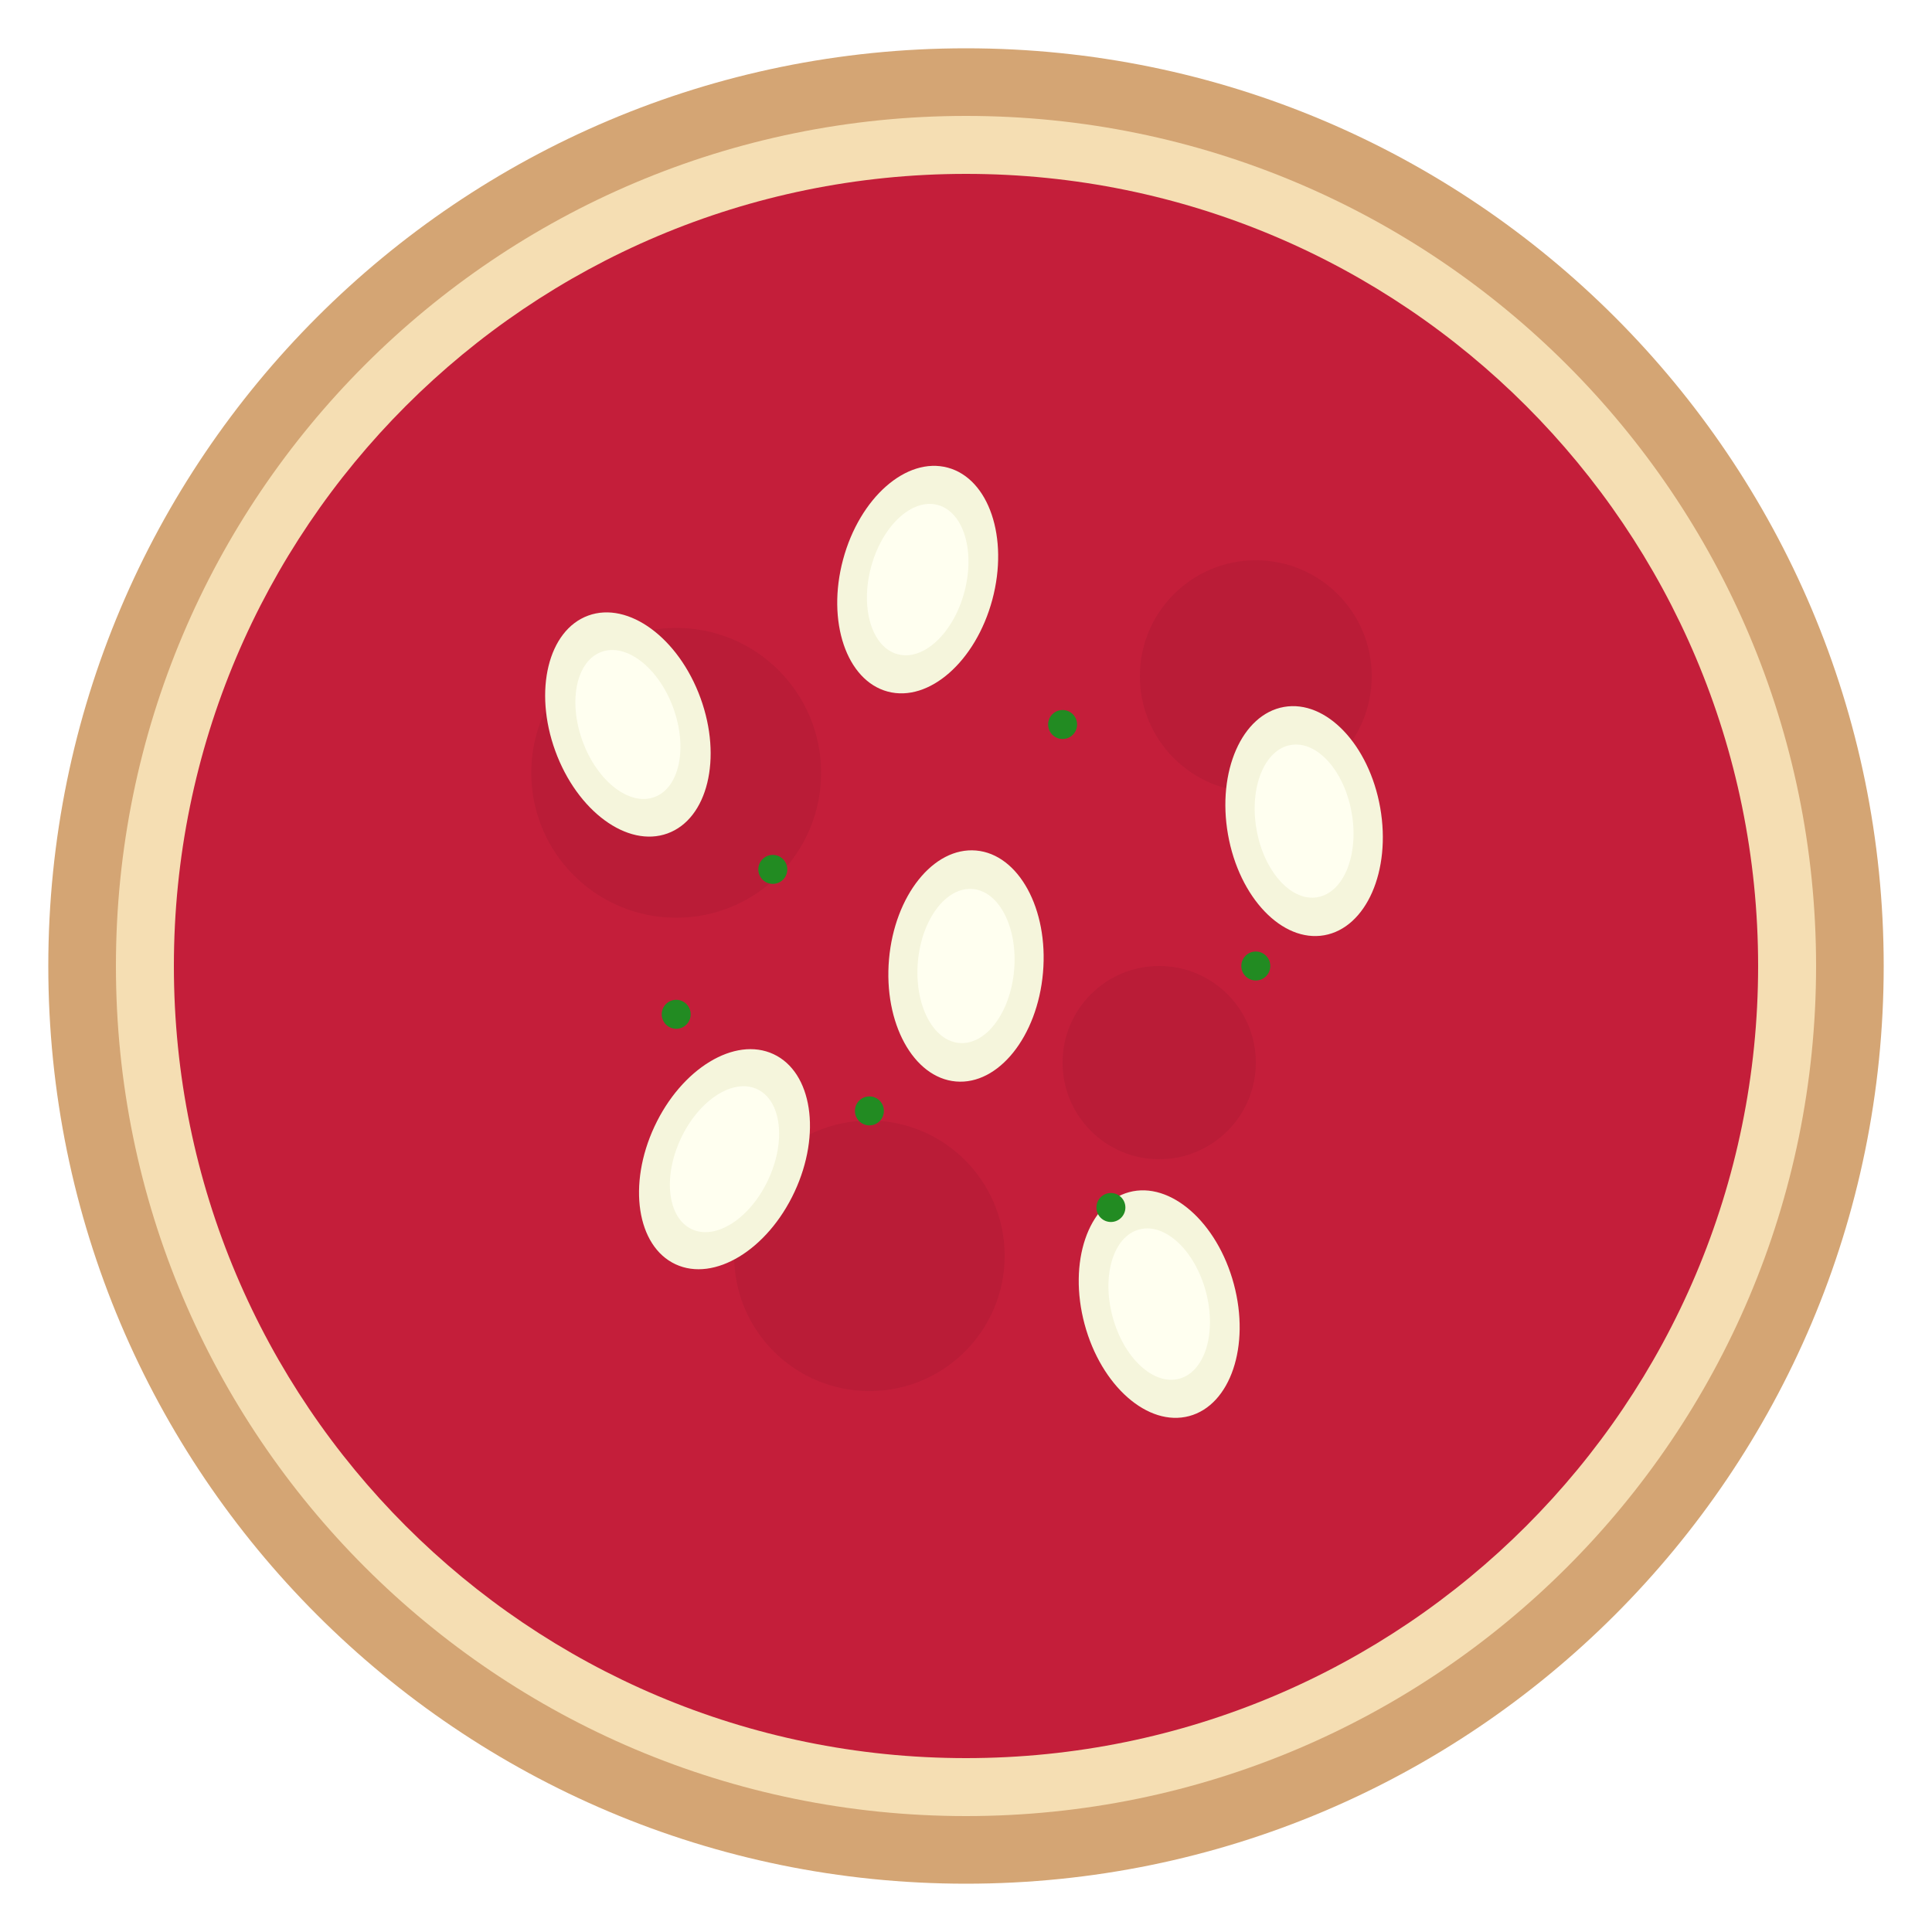
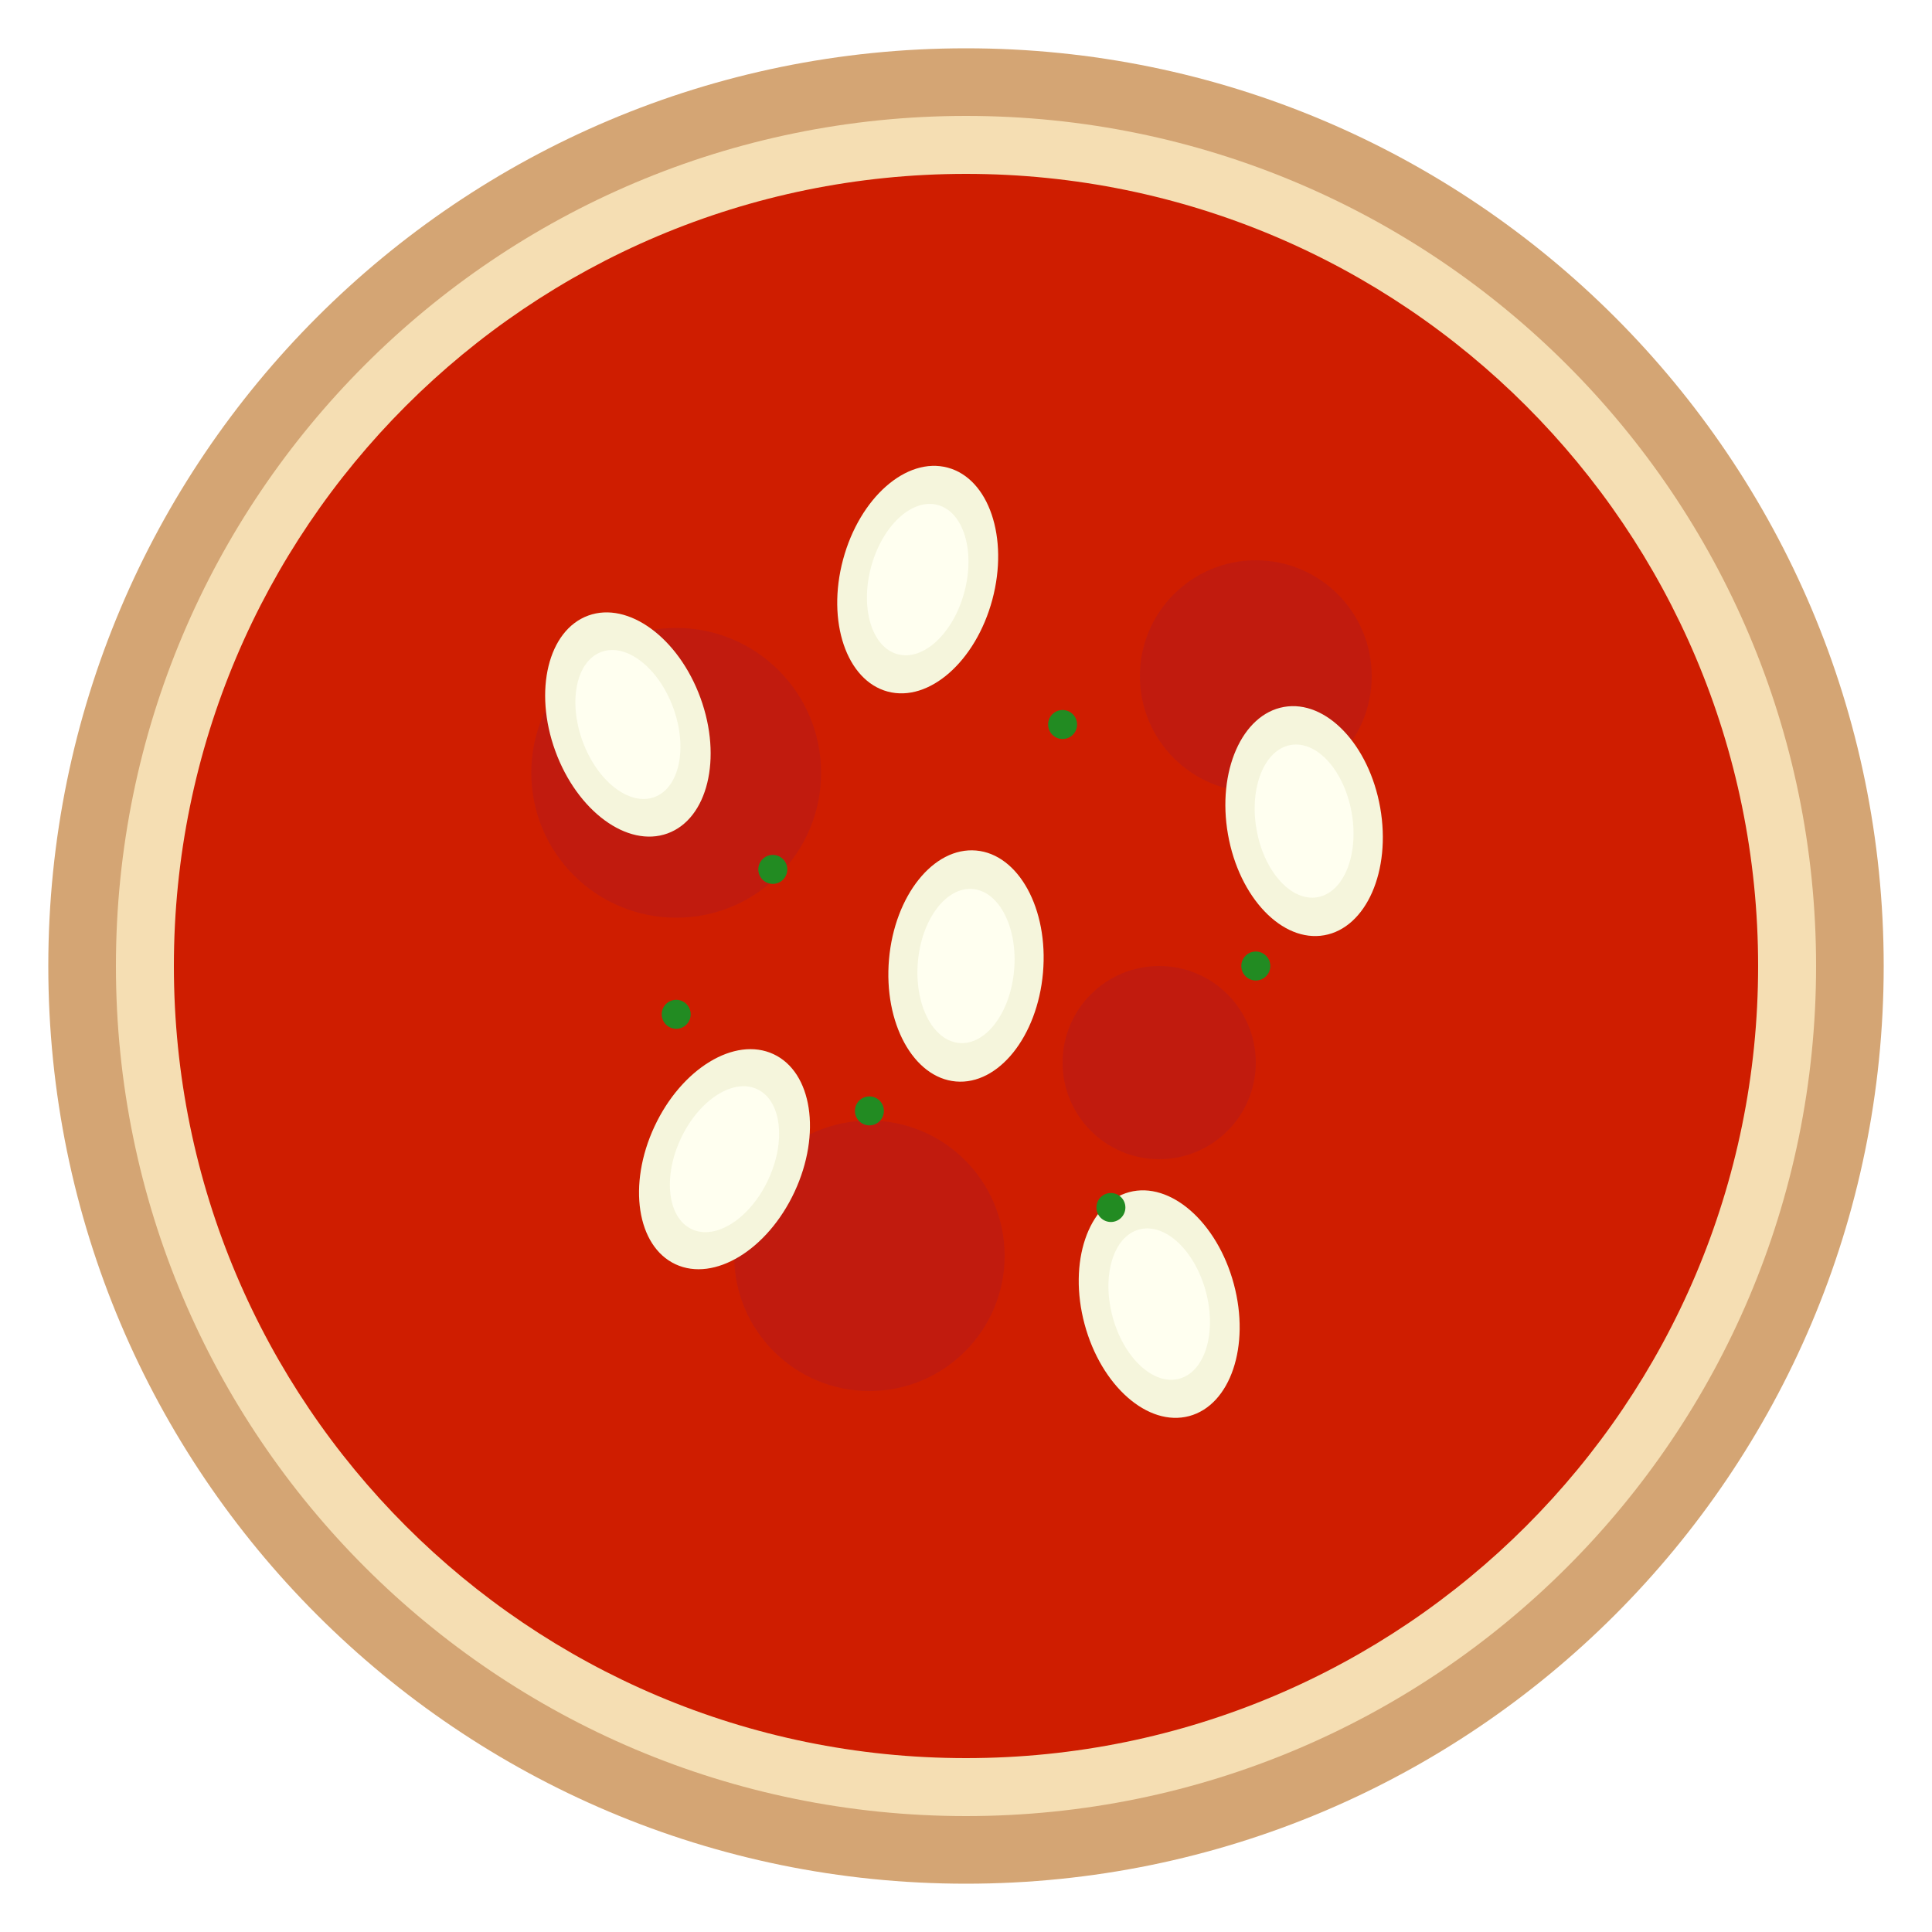
<svg xmlns="http://www.w3.org/2000/svg" viewBox="0 0 200 200">
  <circle cx="100" cy="100" r="95" fill="#D4A574" />
  <circle cx="100" cy="100" r="88" fill="#F5DEB3" />
-   <circle cx="100" cy="100" r="82" fill="#C41E3A" />
+   <circle cx="100" cy="100" r="82" fill="#CF1D00" />
  <circle cx="70" cy="80" r="15" fill="#A01830" opacity="0.3" />
  <circle cx="130" cy="70" r="12" fill="#A01830" opacity="0.3" />
  <circle cx="90" cy="130" r="14" fill="#A01830" opacity="0.3" />
  <circle cx="120" cy="110" r="10" fill="#A01830" opacity="0.3" />
  <ellipse cx="65" cy="75" rx="8" ry="12" fill="#F5F5DC" transform="rotate(-20 65 75)" />
  <ellipse cx="65" cy="75" rx="5" ry="8" fill="#FFFFF0" transform="rotate(-20 65 75)" />
  <ellipse cx="95" cy="60" rx="8" ry="12" fill="#F5F5DC" transform="rotate(15 95 60)" />
  <ellipse cx="95" cy="60" rx="5" ry="8" fill="#FFFFF0" transform="rotate(15 95 60)" />
  <ellipse cx="135" cy="85" rx="8" ry="12" fill="#F5F5DC" transform="rotate(-10 135 85)" />
  <ellipse cx="135" cy="85" rx="5" ry="8" fill="#FFFFF0" transform="rotate(-10 135 85)" />
  <ellipse cx="75" cy="120" rx="8" ry="12" fill="#F5F5DC" transform="rotate(25 75 120)" />
  <ellipse cx="75" cy="120" rx="5" ry="8" fill="#FFFFF0" transform="rotate(25 75 120)" />
  <ellipse cx="120" cy="135" rx="8" ry="12" fill="#F5F5DC" transform="rotate(-15 120 135)" />
  <ellipse cx="120" cy="135" rx="5" ry="8" fill="#FFFFF0" transform="rotate(-15 120 135)" />
  <ellipse cx="100" cy="100" rx="8" ry="12" fill="#F5F5DC" transform="rotate(5 100 100)" />
  <ellipse cx="100" cy="100" rx="5" ry="8" fill="#FFFFF0" transform="rotate(5 100 100)" />
  <circle cx="80" cy="90" r="1.5" fill="#228B22" />
  <circle cx="110" cy="75" r="1.5" fill="#228B22" />
  <circle cx="90" cy="115" r="1.5" fill="#228B22" />
  <circle cx="130" cy="100" r="1.5" fill="#228B22" />
  <circle cx="70" cy="105" r="1.5" fill="#228B22" />
  <circle cx="115" cy="125" r="1.5" fill="#228B22" />
</svg>
